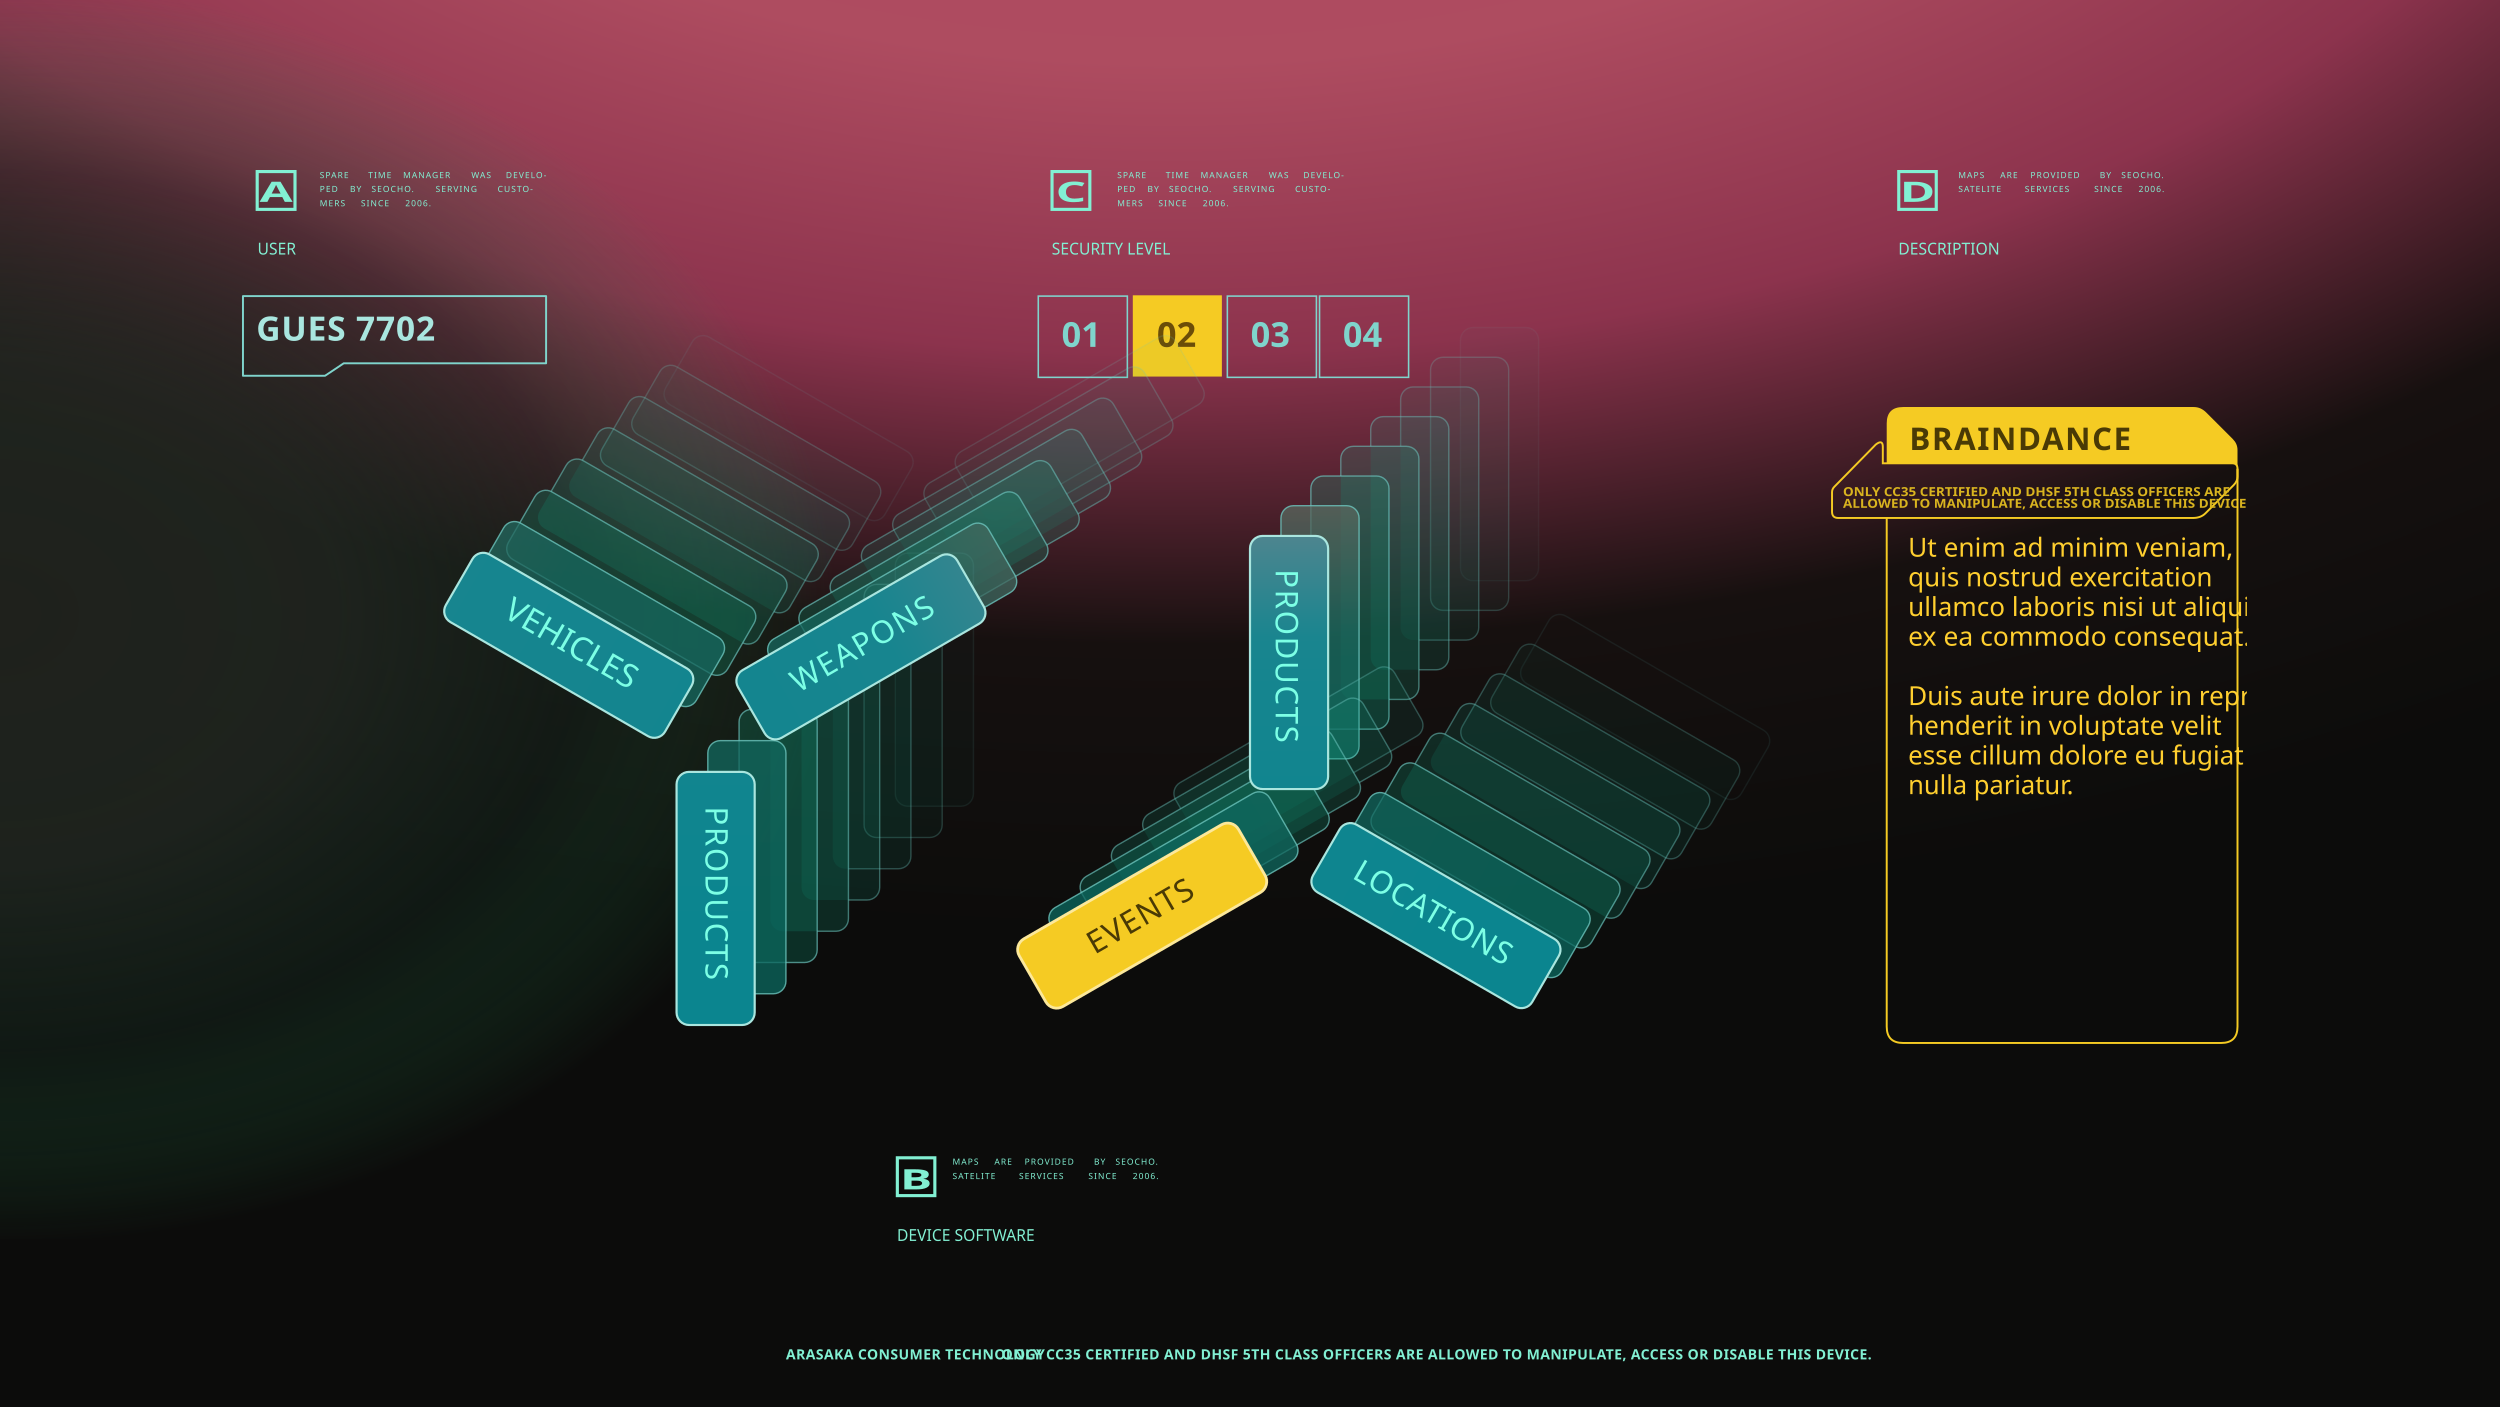
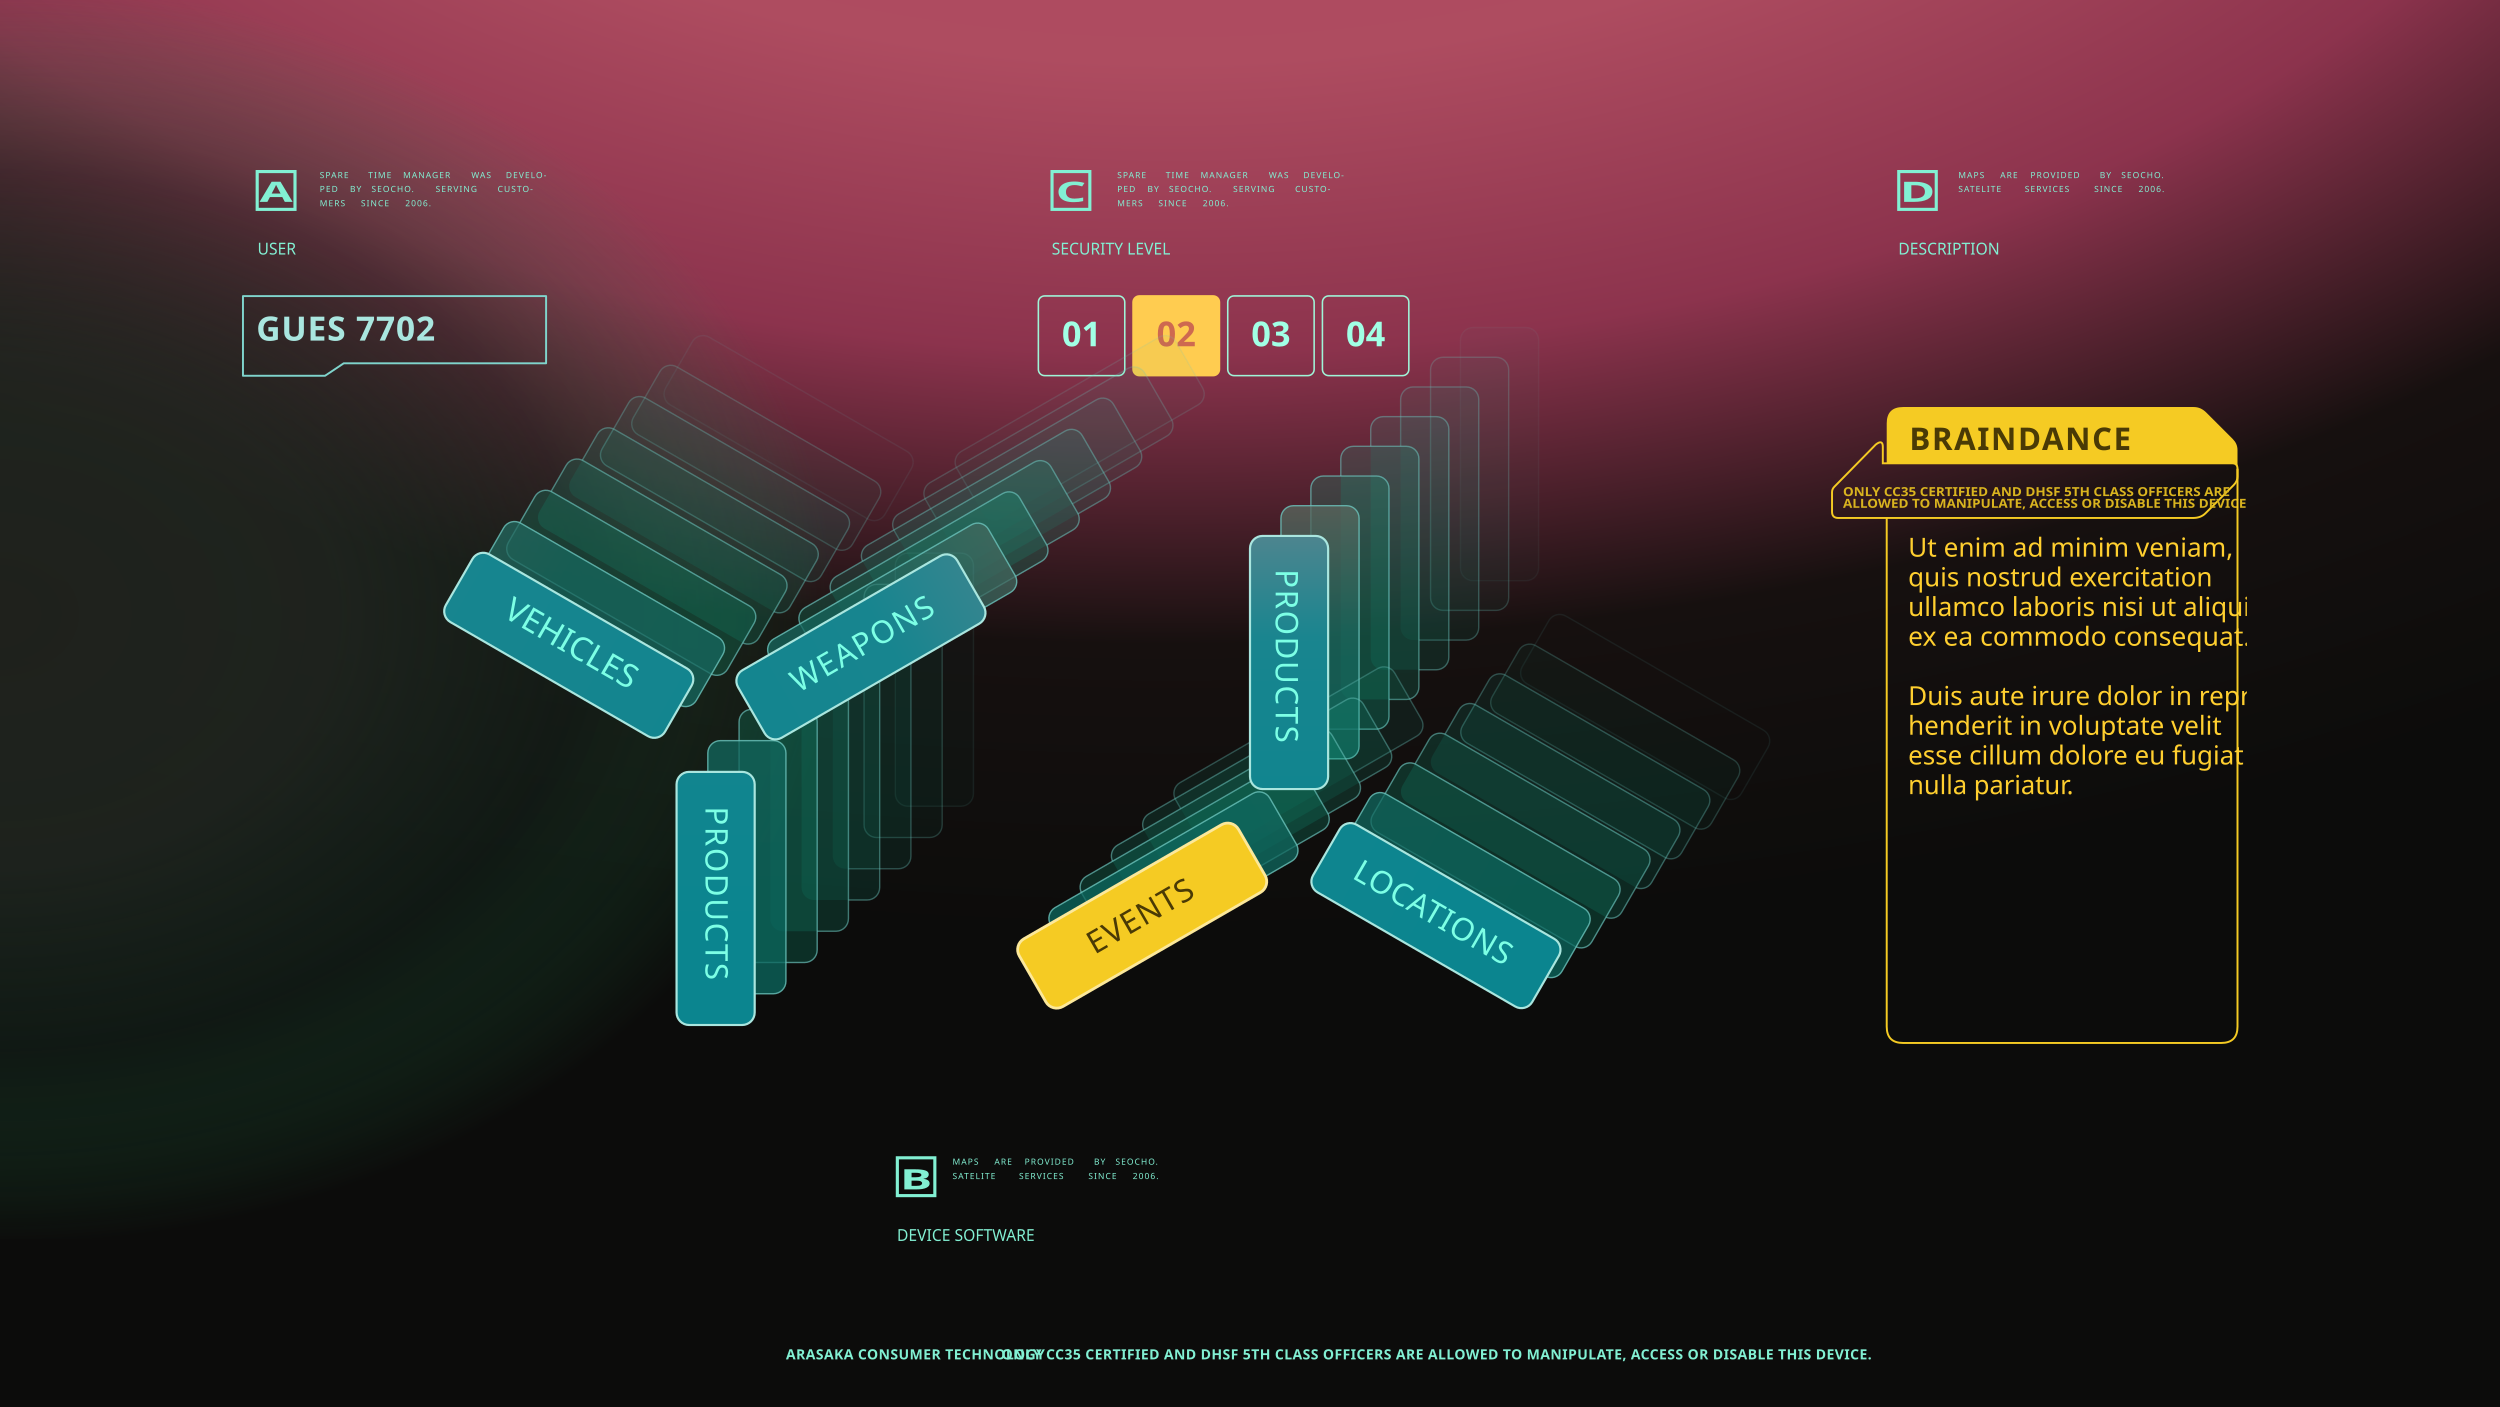
<svg xmlns="http://www.w3.org/2000/svg" width="1600" height="900" viewBox="0 0 1600 900">
  <defs>
    <radialGradient id="bloom" cx="0.469" cy="-0.356" r="1">
      <stop offset="0" stop-color="#ad465f" />
      <stop offset="0.2" stop-color="#ad465f" />
      <stop offset="0.4" stop-color="#ae4c60" />
      <stop offset="0.6" stop-color="#8c334d" />
      <stop offset="0.8" stop-color="#16100f" />
      <stop offset="1" stop-color="#0c0c0b" />
    </radialGradient>
    <radialGradient id="leftwash" cx="0" cy="0.5" r="0.5">
      <stop offset="0" stop-color="#1f211c" />
      <stop offset="0.4" stop-color="#202620" stop-opacity="0.85" />
      <stop offset="0.7" stop-color="#15281e" stop-opacity="0.45" />
      <stop offset="1" stop-color="#26884f" stop-opacity="0" />
    </radialGradient>
    <rect id="card" x="-81" y="-25" width="162" height="50" rx="8" />
    <rect id="badge" width="57" height="52" />
    <clipPath id="fan-left-extrude-clip">
      <rect x="296" y="206" width="484" height="436">
        <animate id="fan-left-extrude" attributeName="width" from="0" to="484" begin="0s" dur="0.45s" calcMode="spline" keyTimes="0;1" keySplines="0.33 1 0.68 1" fill="freeze" />
      </rect>
    </clipPath>
    <clipPath id="fan-right-extrude-clip">
      <rect x="663" y="200" width="480" height="435">
        <animate id="fan-right-extrude" attributeName="width" from="0" to="480" begin="0s" dur="0.45s" calcMode="spline" keyTimes="0;1" keySplines="0.33 1 0.68 1" fill="freeze" />
      </rect>
    </clipPath>
    <clipPath id="panel-extrude-clip">
      <rect x="1166" y="255" width="272" height="418">
        <animate id="panel-extrude" attributeName="width" from="0" to="272" begin="0.25s" dur="0.35s" calcMode="spline" keyTimes="0;1" keySplines="0.33 1 0.68 1" fill="freeze" />
        <set attributeName="width" to="0" begin="0s" end="panel-extrude.begin" />
      </rect>
    </clipPath>
    <linearGradient id="u-vehicles" gradientUnits="userSpaceOnUse" x1="-81" y1="0" x2="81" y2="0">
      <stop offset="0" stop-color="#17858f" />
      <stop offset="0.1" stop-color="#16858f" />
      <stop offset="0.2" stop-color="#16858f" />
      <stop offset="0.3" stop-color="#16858f" />
      <stop offset="0.4" stop-color="#15858f" />
      <stop offset="0.5" stop-color="#15858f" />
      <stop offset="0.6" stop-color="#15858f" />
      <stop offset="0.7" stop-color="#14858f" />
      <stop offset="0.8" stop-color="#14858f" />
      <stop offset="0.9" stop-color="#14858f" />
      <stop offset="1" stop-color="#13858f" />
    </linearGradient>
    <linearGradient id="u-weapons" gradientUnits="userSpaceOnUse" x1="-81" y1="0" x2="81" y2="0">
      <stop offset="0" stop-color="#14858f" />
      <stop offset="0.1" stop-color="#14858f" />
      <stop offset="0.2" stop-color="#15858f" />
      <stop offset="0.3" stop-color="#15858f" />
      <stop offset="0.4" stop-color="#16858f" />
      <stop offset="0.5" stop-color="#17858f" />
      <stop offset="0.6" stop-color="#17858f" />
      <stop offset="0.7" stop-color="#1d858f" />
      <stop offset="0.8" stop-color="#25858f" />
      <stop offset="0.9" stop-color="#2c858f" />
      <stop offset="1" stop-color="#33858f" />
    </linearGradient>
    <linearGradient id="u-products_l" gradientUnits="userSpaceOnUse" x1="-81" y1="0" x2="81" y2="0">
      <stop offset="0" stop-color="#11858f" />
      <stop offset="0.1" stop-color="#10858f" />
      <stop offset="0.2" stop-color="#0f858f" />
      <stop offset="0.3" stop-color="#0e858f" />
      <stop offset="0.4" stop-color="#0d858f" />
      <stop offset="0.5" stop-color="#0c858f" />
      <stop offset="0.6" stop-color="#0b858f" />
      <stop offset="0.7" stop-color="#0b858f" />
      <stop offset="0.8" stop-color="#0b858f" />
      <stop offset="0.9" stop-color="#0b858f" />
      <stop offset="1" stop-color="#0b858f" />
    </linearGradient>
    <linearGradient id="u-products_r" gradientUnits="userSpaceOnUse" x1="-81" y1="0" x2="81" y2="0">
      <stop offset="0" stop-color="#4d858f" />
      <stop offset="0.1" stop-color="#40858f" />
      <stop offset="0.2" stop-color="#33858f" />
      <stop offset="0.3" stop-color="#26858f" />
      <stop offset="0.4" stop-color="#1a858f" />
      <stop offset="0.5" stop-color="#17858f" />
      <stop offset="0.6" stop-color="#15858f" />
      <stop offset="0.7" stop-color="#14858f" />
      <stop offset="0.8" stop-color="#13858f" />
      <stop offset="0.9" stop-color="#12858f" />
      <stop offset="1" stop-color="#11858f" />
    </linearGradient>
    <linearGradient id="u-locations" gradientUnits="userSpaceOnUse" x1="-81" y1="0" x2="81" y2="0">
      <stop offset="0" stop-color="#0e858f" />
      <stop offset="0.1" stop-color="#0e858f" />
      <stop offset="0.2" stop-color="#0d858f" />
      <stop offset="0.3" stop-color="#0d858f" />
      <stop offset="0.4" stop-color="#0c858f" />
      <stop offset="0.5" stop-color="#0b858f" />
      <stop offset="0.6" stop-color="#0b858f" />
      <stop offset="0.7" stop-color="#0b858f" />
      <stop offset="0.8" stop-color="#0b858f" />
      <stop offset="0.9" stop-color="#0b858f" />
      <stop offset="1" stop-color="#0b858f" />
    </linearGradient>
    <linearGradient id="u-events" gradientUnits="userSpaceOnUse" x1="-81" y1="0" x2="81" y2="0">
      <stop offset="0" stop-color="#0b858f" />
      <stop offset="0.1" stop-color="#0b858f" />
      <stop offset="0.2" stop-color="#0b858f" />
      <stop offset="0.3" stop-color="#0b858f" />
      <stop offset="0.4" stop-color="#0b858f" />
      <stop offset="0.5" stop-color="#0c858f" />
      <stop offset="0.6" stop-color="#0c858f" />
      <stop offset="0.7" stop-color="#0d858f" />
      <stop offset="0.8" stop-color="#0d858f" />
      <stop offset="0.9" stop-color="#0e858f" />
      <stop offset="1" stop-color="#0e858f" />
    </linearGradient>
    <linearGradient id="cv-nearest-vehicles" gradientUnits="userSpaceOnUse" x1="-81" y1="0" x2="81" y2="0">
      <stop offset="0" stop-color="#23685e" />
      <stop offset="0.1" stop-color="#1f685e" />
      <stop offset="0.2" stop-color="#1b685e" />
      <stop offset="0.3" stop-color="#17685e" />
      <stop offset="0.4" stop-color="#17685e" />
      <stop offset="0.5" stop-color="#17685e" />
      <stop offset="0.6" stop-color="#16685e" />
      <stop offset="0.7" stop-color="#16685e" />
      <stop offset="0.8" stop-color="#15685e" />
      <stop offset="0.9" stop-color="#15685e" />
      <stop offset="1" stop-color="#15685e" />
    </linearGradient>
    <linearGradient id="cv-nearest-weapons" gradientUnits="userSpaceOnUse" x1="-81" y1="0" x2="81" y2="0">
      <stop offset="0" stop-color="#15685e" />
      <stop offset="0.1" stop-color="#16685e" />
      <stop offset="0.2" stop-color="#16685e" />
      <stop offset="0.3" stop-color="#17685e" />
      <stop offset="0.4" stop-color="#19685e" />
      <stop offset="0.5" stop-color="#20685e" />
      <stop offset="0.6" stop-color="#27685e" />
      <stop offset="0.7" stop-color="#2e685e" />
      <stop offset="0.8" stop-color="#35685e" />
      <stop offset="0.9" stop-color="#3c685e" />
      <stop offset="1" stop-color="#43685e" />
    </linearGradient>
    <linearGradient id="cv-nearest-left_products" gradientUnits="userSpaceOnUse" x1="-81" y1="0" x2="81" y2="0">
      <stop offset="0" stop-color="#12685e" />
      <stop offset="0.1" stop-color="#11685e" />
      <stop offset="0.2" stop-color="#10685e" />
      <stop offset="0.3" stop-color="#0f685e" />
      <stop offset="0.4" stop-color="#0e685e" />
      <stop offset="0.5" stop-color="#0d685e" />
      <stop offset="0.6" stop-color="#0c685e" />
      <stop offset="0.7" stop-color="#0b685e" />
      <stop offset="0.8" stop-color="#0b685e" />
      <stop offset="0.9" stop-color="#0b685e" />
      <stop offset="1" stop-color="#0b685e" />
    </linearGradient>
    <linearGradient id="cv-nearest-right_products" gradientUnits="userSpaceOnUse" x1="-81" y1="0" x2="81" y2="0">
      <stop offset="0" stop-color="#5b685e" />
      <stop offset="0.1" stop-color="#4e685e" />
      <stop offset="0.2" stop-color="#42685e" />
      <stop offset="0.3" stop-color="#35685e" />
      <stop offset="0.4" stop-color="#28685e" />
      <stop offset="0.5" stop-color="#1c685e" />
      <stop offset="0.6" stop-color="#17685e" />
      <stop offset="0.7" stop-color="#16685e" />
      <stop offset="0.8" stop-color="#15685e" />
      <stop offset="0.9" stop-color="#13685e" />
      <stop offset="1" stop-color="#12685e" />
    </linearGradient>
    <linearGradient id="cv-nearest-events" gradientUnits="userSpaceOnUse" x1="-81" y1="0" x2="81" y2="0">
      <stop offset="0" stop-color="#0b685e" />
      <stop offset="0.1" stop-color="#0b685e" />
      <stop offset="0.2" stop-color="#0c685e" />
      <stop offset="0.3" stop-color="#0c685e" />
      <stop offset="0.4" stop-color="#0d685e" />
      <stop offset="0.5" stop-color="#0d685e" />
      <stop offset="0.6" stop-color="#0e685e" />
      <stop offset="0.7" stop-color="#0e685e" />
      <stop offset="0.8" stop-color="#0f685e" />
      <stop offset="0.9" stop-color="#0f685e" />
      <stop offset="1" stop-color="#10685e" />
    </linearGradient>
    <linearGradient id="cv-nearest-locations" gradientUnits="userSpaceOnUse" x1="-81" y1="0" x2="81" y2="0">
      <stop offset="0" stop-color="#10685e" />
      <stop offset="0.1" stop-color="#0f685e" />
      <stop offset="0.2" stop-color="#0e685e" />
      <stop offset="0.3" stop-color="#0e685e" />
      <stop offset="0.4" stop-color="#0d685e" />
      <stop offset="0.5" stop-color="#0d685e" />
      <stop offset="0.6" stop-color="#0c685e" />
      <stop offset="0.7" stop-color="#0b685e" />
      <stop offset="0.8" stop-color="#0b685e" />
      <stop offset="0.9" stop-color="#0b685e" />
      <stop offset="1" stop-color="#0b685e" />
    </linearGradient>
    <mask id="cy-occlude-vehicles-d3" maskUnits="userSpaceOnUse" maskContentUnits="userSpaceOnUse" x="0" y="0" width="1600" height="900" style="mask-type:luminance">
      <rect x="0" y="0" width="1600" height="900" fill="#fff" />
      <use href="#card" transform="translate(404 373) rotate(30)" fill="#000" stroke="none" />
    </mask>
    <mask id="cy-occlude-vehicles-d4plus" maskUnits="userSpaceOnUse" maskContentUnits="userSpaceOnUse" x="0" y="0" width="1600" height="900" style="mask-type:luminance">
      <rect x="0" y="0" width="1600" height="900" fill="#fff" />
      <use href="#card" transform="translate(404 373) rotate(30)" fill="#000" stroke="none" />
      <use href="#card" transform="translate(424 353) rotate(30)" fill="#000" stroke="none" />
    </mask>
    <mask id="cy-occlude-weapons-d3" maskUnits="userSpaceOnUse" maskContentUnits="userSpaceOnUse" x="0" y="0" width="1600" height="900" style="mask-type:luminance">
      <rect x="0" y="0" width="1600" height="900" fill="#fff" />
      <use href="#card" transform="translate(591 374) rotate(-30)" fill="#000" stroke="none" />
    </mask>
    <mask id="cy-occlude-weapons-d4plus" maskUnits="userSpaceOnUse" maskContentUnits="userSpaceOnUse" x="0" y="0" width="1600" height="900" style="mask-type:luminance">
      <rect x="0" y="0" width="1600" height="900" fill="#fff" />
      <use href="#card" transform="translate(591 374) rotate(-30)" fill="#000" stroke="none" />
      <use href="#card" transform="translate(611 354) rotate(-30)" fill="#000" stroke="none" />
    </mask>
    <mask id="cy-occlude-left_products-d3" maskUnits="userSpaceOnUse" maskContentUnits="userSpaceOnUse" x="0" y="0" width="1600" height="900" style="mask-type:luminance">
      <rect x="0" y="0" width="1600" height="900" fill="#fff" />
      <use href="#card" transform="translate(498 535) rotate(90)" fill="#000" stroke="none" />
    </mask>
    <mask id="cy-occlude-left_products-d4plus" maskUnits="userSpaceOnUse" maskContentUnits="userSpaceOnUse" x="0" y="0" width="1600" height="900" style="mask-type:luminance">
      <rect x="0" y="0" width="1600" height="900" fill="#fff" />
      <use href="#card" transform="translate(498 535) rotate(90)" fill="#000" stroke="none" />
      <use href="#card" transform="translate(518 515) rotate(90)" fill="#000" stroke="none" />
    </mask>
    <mask id="cy-occlude-right_products-d3" maskUnits="userSpaceOnUse" maskContentUnits="userSpaceOnUse" x="0" y="0" width="1600" height="900" style="mask-type:luminance">
      <rect x="0" y="0" width="1600" height="900" fill="#fff" />
      <use href="#card" transform="translate(863.95 385.65) rotate(90)" fill="#000" stroke="none" />
    </mask>
    <mask id="cy-occlude-right_products-d4plus" maskUnits="userSpaceOnUse" maskContentUnits="userSpaceOnUse" x="0" y="0" width="1600" height="900" style="mask-type:luminance">
      <rect x="0" y="0" width="1600" height="900" fill="#fff" />
      <use href="#card" transform="translate(863.95 385.65) rotate(90)" fill="#000" stroke="none" />
      <use href="#card" transform="translate(883.1 366.65) rotate(90)" fill="#000" stroke="none" />
    </mask>
    <mask id="cy-occlude-events-d3" maskUnits="userSpaceOnUse" maskContentUnits="userSpaceOnUse" x="0" y="0" width="1600" height="900" style="mask-type:luminance">
      <rect x="0" y="0" width="1600" height="900" fill="#fff" />
      <use href="#card" transform="translate(771 546) rotate(-30)" fill="#000" stroke="none" />
    </mask>
    <mask id="cy-occlude-events-d4plus" maskUnits="userSpaceOnUse" maskContentUnits="userSpaceOnUse" x="0" y="0" width="1600" height="900" style="mask-type:luminance">
      <rect x="0" y="0" width="1600" height="900" fill="#fff" />
      <use href="#card" transform="translate(771 546) rotate(-30)" fill="#000" stroke="none" />
      <use href="#card" transform="translate(791 526) rotate(-30)" fill="#000" stroke="none" />
    </mask>
    <mask id="cy-occlude-locations-d3" maskUnits="userSpaceOnUse" maskContentUnits="userSpaceOnUse" x="0" y="0" width="1600" height="900" style="mask-type:luminance">
      <rect x="0" y="0" width="1600" height="900" fill="#fff" />
      <use href="#card" transform="translate(957.15 547.45) rotate(30)" fill="#000" stroke="none" />
    </mask>
    <mask id="cy-occlude-locations-d4plus" maskUnits="userSpaceOnUse" maskContentUnits="userSpaceOnUse" x="0" y="0" width="1600" height="900" style="mask-type:luminance">
      <rect x="0" y="0" width="1600" height="900" fill="#fff" />
      <use href="#card" transform="translate(957.15 547.45) rotate(30)" fill="#000" stroke="none" />
      <use href="#card" transform="translate(976.3 528.45) rotate(30)" fill="#000" stroke="none" />
    </mask>
  </defs>
  <rect width="1600" height="900" fill="#0c0c0b" />
  <rect width="1600" height="929" fill="url(#bloom)" />
  <rect x="0" y="-7" width="1070" height="800" fill="url(#leftwash)" />
  <g font-family="Rajdhani" fill="#7fd4cc">
    <g font-family="Krona One" font-size="5.46" font-weight="400" letter-spacing="0.64" fill="#82f0d3">
      <text x="204.6" y="114">SPARE <tspan x="235.67">TIME</tspan>
        <tspan x="257.95">MANAGER</tspan>
        <tspan x="301.65">WAS</tspan>
        <tspan x="323.73">DEVELO-</tspan>
      </text>
      <text x="204.6" y="122.9">PED <tspan x="223.96">BY</tspan>
        <tspan x="237.71">SEOCHO.</tspan>
        <tspan x="278.77">SERVING</tspan>
        <tspan x="318.45">CUSTO-</tspan>
      </text>
      <text x="204.6" y="132">MERS <tspan x="230.97">SINCE</tspan>
        <tspan x="259.36">2006.</tspan>
      </text>
      <text x="715" y="114">SPARE <tspan x="746.07">TIME</tspan>
        <tspan x="768.35">MANAGER</tspan>
        <tspan x="812.05">WAS</tspan>
        <tspan x="834.13">DEVELO-</tspan>
      </text>
      <text x="715" y="122.9">PED <tspan x="734.36">BY</tspan>
        <tspan x="748.11">SEOCHO.</tspan>
        <tspan x="789.17">SERVING</tspan>
        <tspan x="828.85">CUSTO-</tspan>
      </text>
      <text x="715" y="132">MERS <tspan x="741.37">SINCE</tspan>
        <tspan x="769.76">2006.</tspan>
      </text>
      <text x="1253.3" y="114">MAPS <tspan x="1280.1">ARE</tspan>
        <tspan x="1299.44">PROVIDED</tspan>
        <tspan x="1343.83">BY</tspan>
        <tspan x="1357.58">SEOCHO.</tspan>
      </text>
      <text x="1253.3" y="122.9">SATELITE <tspan x="1295.84">SERVICES</tspan>
        <tspan x="1340.25">SINCE</tspan>
        <tspan x="1368.64">2006.</tspan>
      </text>
    </g>
    <g fill="none" stroke="#82f0d3" stroke-width="2">
      <rect x="164.6" y="109.8" width="24.2" height="24.2" />
      <rect x="673.3" y="109.8" width="24.2" height="24.2" />
      <rect x="1215.2" y="109.8" width="24" height="24.2" />
    </g>
    <g font-size="18" font-weight="600" text-anchor="middle" fill="#82f0d3">
      <text transform="translate(176.7 129.2) scale(1.7 1)">A</text>
      <text transform="translate(685.4 129.2) scale(1.7 1)">C</text>
      <text transform="translate(1227.2 129.2) scale(1.7 1)">D</text>
    </g>
    <g font-family="Michroma" font-size="10.56" font-weight="400" fill="#82f0d3">
      <text transform="translate(164.8 162.9) scale(0.95 1)">USER</text>
      <text transform="translate(673.1 162.9) scale(0.95 1)">SECURITY LEVEL</text>
      <text transform="translate(1214.9 162.9) scale(0.95 1)">DESCRIPTION</text>
    </g>
  </g>
  <path d="M 155.5,189.5 H 349.5 V 232.5 H 220 L 208,240.5 H 155.5 Z" fill="none" stroke="#7fd4cc" stroke-width="1.25" stroke-linejoin="round" />
  <text x="164" y="218" font-family="Rajdhani" font-size="21.5" font-weight="600" letter-spacing="0.5" fill="#a9e6df">GUES 7702</text>
  <g font-family="Rajdhani" font-size="22" font-weight="600" text-anchor="middle">
-     <use href="#badge" x="664.5" y="189.5" fill="none" stroke="#7fd4cc" stroke-width="1" />
-     <text x="692" y="222" fill="#7fd4cc">01</text>
-     <use href="#badge" x="725" y="189" fill="#f5cb23" />
-     <text x="753" y="222" fill="#6b4d08">02</text>
-     <use href="#badge" x="785.5" y="189.5" fill="none" stroke="#7fd4cc" stroke-width="1" />
-     <text x="813" y="222" fill="#7fd4cc">03</text>
-     <use href="#badge" x="844.5" y="189.5" fill="none" stroke="#7fd4cc" stroke-width="1" />
-     <text x="872" y="222" fill="#7fd4cc">04</text>
+     <rect x="664.55" y="189.4" width="55.3" height="51" rx="4" fill="none" stroke="#9ff5d8" stroke-width="1" />
+     <text x="692.20" y="221.6" fill="#a1ffe5">01</text>
+     <rect x="724.65" y="188.9" width="56.3" height="52" rx="4.5" fill="#ffcc50" />
+     <text x="752.80" y="221.6" fill="#ce6950">02</text>
+     <rect x="785.75" y="189.4" width="55.3" height="51" rx="4" fill="none" stroke="#9ff5d8" stroke-width="1" />
+     <text x="813.40" y="221.6" fill="#a1ffe5">03</text>
+     <rect x="846.35" y="189.4" width="55.3" height="51" rx="4" fill="none" stroke="#9ff5d8" stroke-width="1" />
+     <text x="874.00" y="221.6" fill="#a1ffe5">04</text>
  </g>
  <g fill="#0f9f80" stroke="#6cc4bd" stroke-width="0.9" clip-path="url(#fan-left-extrude-clip)">
    <g mask="url(#cy-occlude-vehicles-d4plus)">
      <use href="#card" transform="translate(504.7 274) rotate(30)" fill="none" stroke-opacity="0.09" />
    </g>
    <use href="#card" transform="translate(484 293) rotate(30)" fill-opacity="0.06" stroke-opacity="0.24" stroke="none" />
    <g mask="url(#cy-occlude-vehicles-d4plus)">
      <use href="#card" transform="translate(484 293) rotate(30)" fill-opacity="0.06" stroke-opacity="0.24" fill="none" />
    </g>
    <use href="#card" transform="translate(464 313) rotate(30)" fill-opacity="0.105" stroke-opacity="0.34" stroke="none" />
    <g mask="url(#cy-occlude-vehicles-d4plus)">
      <use href="#card" transform="translate(464 313) rotate(30)" fill-opacity="0.105" stroke-opacity="0.34" fill="none" />
    </g>
    <use href="#card" transform="translate(444 333) rotate(30)" fill-opacity="0.15" stroke-opacity="0.45" stroke="none" />
    <g mask="url(#cy-occlude-vehicles-d4plus)">
      <use href="#card" transform="translate(444 333) rotate(30)" fill-opacity="0.15" stroke-opacity="0.45" fill="none" />
    </g>
    <use href="#card" transform="translate(424 353) rotate(30)" fill-opacity="0.20" stroke-opacity="0.56" stroke="none" />
    <g mask="url(#cy-occlude-vehicles-d3)">
      <use href="#card" transform="translate(424 353) rotate(30)" fill-opacity="0.20" stroke-opacity="0.56" fill="none" />
    </g>
    <use href="#card" transform="translate(404 373) rotate(30)" fill-opacity="0.24" stroke-opacity="0.68" />
    <use href="#card" transform="translate(384 393) rotate(30)" fill="url(#cv-nearest-vehicles)" fill-opacity=".751" stroke-opacity="0.80" />
    <use href="#card" transform="translate(691 274) rotate(-30)" fill-opacity="0.035" stroke-opacity="0.16" stroke="none" />
    <g mask="url(#cy-occlude-weapons-d4plus)">
      <use href="#card" transform="translate(691 274) rotate(-30)" fill-opacity="0.035" stroke-opacity="0.16" fill="none" />
    </g>
    <use href="#card" transform="translate(671 294) rotate(-30)" fill-opacity="0.06" stroke-opacity="0.24" stroke="none" />
    <g mask="url(#cy-occlude-weapons-d4plus)">
      <use href="#card" transform="translate(671 294) rotate(-30)" fill-opacity="0.06" stroke-opacity="0.24" fill="none" />
    </g>
    <use href="#card" transform="translate(651 314) rotate(-30)" fill-opacity="0.105" stroke-opacity="0.34" stroke="none" />
    <g mask="url(#cy-occlude-weapons-d4plus)">
      <use href="#card" transform="translate(651 314) rotate(-30)" fill-opacity="0.105" stroke-opacity="0.34" fill="none" />
    </g>
    <use href="#card" transform="translate(631 334) rotate(-30)" fill-opacity="0.15" stroke-opacity="0.45" stroke="none" />
    <g mask="url(#cy-occlude-weapons-d4plus)">
      <use href="#card" transform="translate(631 334) rotate(-30)" fill-opacity="0.15" stroke-opacity="0.45" fill="none" />
    </g>
    <use href="#card" transform="translate(611 354) rotate(-30)" fill-opacity="0.20" stroke-opacity="0.56" stroke="none" />
    <g mask="url(#cy-occlude-weapons-d3)">
      <use href="#card" transform="translate(611 354) rotate(-30)" fill-opacity="0.20" stroke-opacity="0.56" fill="none" />
    </g>
    <use href="#card" transform="translate(591 374) rotate(-30)" fill-opacity="0.24" stroke-opacity="0.68" />
    <use href="#card" transform="translate(571 394) rotate(-30)" fill="url(#cv-nearest-weapons)" fill-opacity=".751" stroke-opacity="0.80" />
    <use href="#card" transform="translate(598 435) rotate(90)" fill-opacity="0.035" stroke-opacity="0.10" stroke="none" />
    <g mask="url(#cy-occlude-left_products-d4plus)">
      <use href="#card" transform="translate(598 435) rotate(90)" fill-opacity="0.035" stroke-opacity="0.10" fill="none" />
    </g>
    <use href="#card" transform="translate(578 455) rotate(90)" fill-opacity="0.06" stroke-opacity="0.24" stroke="none" />
    <g mask="url(#cy-occlude-left_products-d4plus)">
      <use href="#card" transform="translate(578 455) rotate(90)" fill-opacity="0.06" stroke-opacity="0.24" fill="none" />
    </g>
    <use href="#card" transform="translate(558 475) rotate(90)" fill-opacity="0.105" stroke-opacity="0.34" stroke="none" />
    <g mask="url(#cy-occlude-left_products-d4plus)">
      <use href="#card" transform="translate(558 475) rotate(90)" fill-opacity="0.105" stroke-opacity="0.34" fill="none" />
    </g>
    <use href="#card" transform="translate(538 495) rotate(90)" fill-opacity="0.15" stroke-opacity="0.45" stroke="none" />
    <g mask="url(#cy-occlude-left_products-d4plus)">
      <use href="#card" transform="translate(538 495) rotate(90)" fill-opacity="0.15" stroke-opacity="0.45" fill="none" />
    </g>
    <use href="#card" transform="translate(518 515) rotate(90)" fill-opacity="0.20" stroke-opacity="0.56" stroke="none" />
    <g mask="url(#cy-occlude-left_products-d3)">
      <use href="#card" transform="translate(518 515) rotate(90)" fill-opacity="0.20" stroke-opacity="0.56" fill="none" />
    </g>
    <use href="#card" transform="translate(498 535) rotate(90)" fill-opacity="0.24" stroke-opacity="0.68" />
    <use href="#card" transform="translate(478 555) rotate(90)" fill="url(#cv-nearest-left_products)" fill-opacity=".751" stroke-opacity="0.80" />
  </g>
  <g fill="#0f9f80" stroke="#6cc4bd" stroke-width="0.9" clip-path="url(#fan-right-extrude-clip)">
    <use href="#card" transform="translate(959.7 290.65) rotate(90)" fill-opacity="0.035" stroke-opacity="0.065" stroke="none" />
    <g mask="url(#cy-occlude-right_products-d4plus)">
      <use href="#card" transform="translate(959.7 290.65) rotate(90)" fill-opacity="0.035" stroke-opacity="0.065" fill="none" />
    </g>
    <use href="#card" transform="translate(940.55 309.65) rotate(90)" fill-opacity="0.06" stroke-opacity="0.24" stroke="none" />
    <g mask="url(#cy-occlude-right_products-d4plus)">
      <use href="#card" transform="translate(940.55 309.65) rotate(90)" fill-opacity="0.06" stroke-opacity="0.24" fill="none" />
    </g>
    <use href="#card" transform="translate(921.4 328.65) rotate(90)" fill-opacity="0.105" stroke-opacity="0.34" stroke="none" />
    <g mask="url(#cy-occlude-right_products-d4plus)">
      <use href="#card" transform="translate(921.4 328.65) rotate(90)" fill-opacity="0.105" stroke-opacity="0.34" fill="none" />
    </g>
    <use href="#card" transform="translate(902.25 347.65) rotate(90)" fill-opacity="0.15" stroke-opacity="0.45" stroke="none" />
    <g mask="url(#cy-occlude-right_products-d4plus)">
      <use href="#card" transform="translate(902.25 347.65) rotate(90)" fill-opacity="0.15" stroke-opacity="0.45" fill="none" />
    </g>
    <use href="#card" transform="translate(883.1 366.65) rotate(90)" fill-opacity="0.20" stroke-opacity="0.56" stroke="none" />
    <g mask="url(#cy-occlude-right_products-d3)">
      <use href="#card" transform="translate(883.1 366.65) rotate(90)" fill-opacity="0.20" stroke-opacity="0.56" fill="none" />
    </g>
    <use href="#card" transform="translate(863.95 385.65) rotate(90)" fill-opacity="0.24" stroke-opacity="0.68" />
    <use href="#card" transform="translate(844.8 404.65) rotate(90)" fill="url(#cv-nearest-right_products)" fill-opacity=".751" stroke-opacity="0.80" />
    <use href="#card" transform="translate(831 486) rotate(-30)" fill-opacity="0.105" stroke-opacity="0.34" stroke="none" />
    <g mask="url(#cy-occlude-events-d4plus)">
      <use href="#card" transform="translate(831 486) rotate(-30)" fill-opacity="0.105" stroke-opacity="0.34" fill="none" />
    </g>
    <use href="#card" transform="translate(811 506) rotate(-30)" fill-opacity="0.15" stroke-opacity="0.45" stroke="none" />
    <g mask="url(#cy-occlude-events-d4plus)">
      <use href="#card" transform="translate(811 506) rotate(-30)" fill-opacity="0.15" stroke-opacity="0.45" fill="none" />
    </g>
    <use href="#card" transform="translate(791 526) rotate(-30)" fill-opacity="0.20" stroke-opacity="0.56" stroke="none" />
    <g mask="url(#cy-occlude-events-d3)">
      <use href="#card" transform="translate(791 526) rotate(-30)" fill-opacity="0.20" stroke-opacity="0.56" fill="none" />
    </g>
    <use href="#card" transform="translate(771 546) rotate(-30)" fill-opacity="0.24" stroke-opacity="0.68" />
    <use href="#card" transform="translate(751 566) rotate(-30)" fill="url(#cv-nearest-events)" fill-opacity=".751" stroke-opacity="0.80" />
    <g mask="url(#cy-occlude-locations-d4plus)">
      <use href="#card" transform="translate(1052.9 452.45) rotate(30)" fill="none" stroke-opacity="0.09" />
    </g>
    <use href="#card" transform="translate(1033.75 471.45) rotate(30)" fill-opacity="0.06" stroke-opacity="0.24" stroke="none" />
    <g mask="url(#cy-occlude-locations-d4plus)">
      <use href="#card" transform="translate(1033.75 471.45) rotate(30)" fill-opacity="0.06" stroke-opacity="0.24" fill="none" />
    </g>
    <use href="#card" transform="translate(1014.6 490.45) rotate(30)" fill-opacity="0.105" stroke-opacity="0.34" stroke="none" />
    <g mask="url(#cy-occlude-locations-d4plus)">
      <use href="#card" transform="translate(1014.6 490.45) rotate(30)" fill-opacity="0.105" stroke-opacity="0.34" fill="none" />
    </g>
    <use href="#card" transform="translate(995.45 509.45) rotate(30)" fill-opacity="0.15" stroke-opacity="0.45" stroke="none" />
    <g mask="url(#cy-occlude-locations-d4plus)">
      <use href="#card" transform="translate(995.45 509.45) rotate(30)" fill-opacity="0.15" stroke-opacity="0.45" fill="none" />
    </g>
    <use href="#card" transform="translate(976.3 528.45) rotate(30)" fill-opacity="0.20" stroke-opacity="0.56" stroke="none" />
    <g mask="url(#cy-occlude-locations-d3)">
      <use href="#card" transform="translate(976.3 528.45) rotate(30)" fill-opacity="0.20" stroke-opacity="0.56" fill="none" />
    </g>
    <use href="#card" transform="translate(957.15 547.45) rotate(30)" fill-opacity="0.24" stroke-opacity="0.68" />
    <use href="#card" transform="translate(938 566.45) rotate(30)" fill="url(#cv-nearest-locations)" fill-opacity=".751" stroke-opacity="0.80" />
  </g>
  <g id="u-idle-face-field">
    <g transform="translate(364 413) rotate(30)">
      <use href="#card" fill="url(#u-vehicles)" stroke="none" />
    </g>
    <g transform="translate(551 414) rotate(-30)">
      <use href="#card" fill="url(#u-weapons)" stroke="none" />
    </g>
    <g transform="translate(458 575) rotate(90)">
      <use href="#card" fill="url(#u-products_l)" stroke="none" />
    </g>
    <g transform="translate(825 424) rotate(90)">
      <use href="#card" fill="url(#u-products_r)" stroke="none" />
    </g>
    <g transform="translate(919 586) rotate(30)">
      <use href="#card" fill="url(#u-locations)" stroke="none" />
    </g>
    <g transform="translate(731 586) rotate(-30)">
      <use href="#card" fill="url(#u-events)" stroke="none" />
    </g>
  </g>
  <g font-family="Rajdhani" text-anchor="middle">
    <g transform="translate(364 413) rotate(30)">
      <use href="#card" fill="none" stroke="#a9e6df" stroke-width="1.4" />
      <text x="0.83" y="5.25" font-size="21" font-weight="500" letter-spacing="0" fill="#7cffe5">VEHICLES</text>
    </g>
    <g transform="translate(551 414) rotate(-30)">
      <use href="#card" fill="none" stroke="#a9e6df" stroke-width="1.4" />
      <text x="1.67" y="5.67" font-size="20" font-weight="500" letter-spacing="1" fill="#7cffe5">WEAPONS</text>
    </g>
    <g transform="translate(458 575) rotate(90)">
      <use href="#card" fill="none" stroke="#a9e6df" stroke-width="1.4" />
      <text x="-3.33" y="6.50" font-size="20" font-weight="500" letter-spacing="1" fill="#7cffe5">PRODUCTS</text>
    </g>
    <g transform="translate(825 424) rotate(90)">
      <use href="#card" fill="none" stroke="#a9e6df" stroke-width="1.4" />
      <text x="-4.17" y="8.58" font-size="20" font-weight="500" letter-spacing="1" fill="#7cffe5">PRODUCTS</text>
    </g>
    <g transform="translate(731 586) rotate(-30)">
      <use href="#card" fill="#f5cb23" stroke="#fce89a" stroke-width="1.8" />
      <text x="-1.25" y="6.50" font-size="20" font-weight="500" letter-spacing="0.75" fill="#4a3a05">EVENTS</text>
    </g>
    <g transform="translate(919 586) rotate(30)">
      <use href="#card" fill="none" stroke="#a9e6df" stroke-width="1.4" />
      <text x="-2.50" y="6.08" font-size="20" font-weight="500" letter-spacing="0.5" fill="#7cffe5">LOCATIONS</text>
    </g>
  </g>
  <g clip-path="url(#panel-extrude-clip)">
    <path d="M 1218,260.5 H 1404 Q 1408.5,260.5 1412,264 L 1429,281 Q 1432,284 1432,288 V 300 Q 1432,296.5 1428.5,296.5 H 1207.5 V 271 Q 1207.5,260.5 1218,260.5 Z" fill="#f5cb23" />
    <text x="1222" y="288" font-family="Rajdhani" font-size="20" font-weight="600" letter-spacing="1" fill="#4a3a05">BRAINDANCE</text>
    <path d="M 1172.5,315 Q 1172.5,313 1174,311.5 L 1200.5,284.5 Q 1205,281 1205,286 V 296.5 H 1428.5 Q 1432,296.5 1432,300 V 305 Q 1432,308 1429.5,310.5 L 1411.5,328.5 Q 1408.5,331.5 1403.5,331.5 H 1176.5 Q 1172.5,331.5 1172.5,327.5 Z" fill="none" stroke="#f5cb23" stroke-width="1.25" />
    <g fill="#d9b41f" font-family="Rajdhani" font-size="8" font-weight="600">
      <text transform="translate(1179.5 317.5) scale(1.08 1)">ONLY CC35 CERTIFIED AND DHSF 5TH CLASS OFFICERS ARE</text>
      <text transform="translate(1179.5 325) scale(1.08 1)">ALLOWED TO MANIPULATE, ACCESS OR DISABLE THIS DEVICE.</text>
    </g>
    <path d="M 1432,300 V 657 Q 1432,667.5 1421.5,667.5 H 1218 Q 1207.5,667.5 1207.5,657 V 331.5" fill="none" stroke="#f5cb23" stroke-width="1.25" />
    <g fill="#ffcf2f" font-family="Rajdhani" font-size="16.8" font-weight="500">
      <text transform="translate(1221.2 356.25) scale(0.999 1)">Ut enim ad minim veniam,</text>
      <text transform="translate(1221.2 375.25) scale(0.99 1)">quis nostrud exercitation</text>
      <text transform="translate(1221.2 394.25) scale(0.994 1)">ullamco laboris nisi ut aliquip</text>
      <text transform="translate(1221.2 413.25) scale(1.009 1)">ex ea commodo consequat.</text>
      <text transform="translate(1221.2 451.25) scale(0.997 1)">Duis aute irure dolor in repre-</text>
      <text transform="translate(1221.2 470.25) scale(0.99 1)">henderit in voluptate velit</text>
      <text transform="translate(1221.2 489.25) scale(0.99 1)">esse cillum dolore eu fugiat</text>
      <text transform="translate(1221.2 508.25) scale(0.972 1)">nulla pariatur.</text>
    </g>
  </g>
  <g font-family="Rajdhani" fill="#7fd4cc">
    <g font-family="Krona One" font-size="5.46" font-weight="400" letter-spacing="0.64" fill="#82f0d3">
      <text x="609.6" y="745.4">MAPS <tspan x="636.4">ARE</tspan>
        <tspan x="655.74">PROVIDED</tspan>
        <tspan x="700.13">BY</tspan>
        <tspan x="713.88">SEOCHO.</tspan>
      </text>
      <text x="609.6" y="754.6">SATELITE <tspan x="652.14">SERVICES</tspan>
        <tspan x="696.55">SINCE</tspan>
        <tspan x="724.94">2006.</tspan>
      </text>
    </g>
    <rect x="574.3" y="741" width="24" height="24.2" fill="none" stroke="#82f0d3" stroke-width="2" />
    <text transform="translate(586.3 761.2) scale(1.7 1)" font-size="18" font-weight="600" text-anchor="middle" fill="#82f0d3">B</text>
    <text transform="translate(574.05 794.2) scale(0.95 1)" font-family="Michroma" font-size="10.56" font-weight="400" fill="#82f0d3">DEVICE SOFTWARE</text>
  </g>
  <g font-family="Rajdhani" font-size="9" font-weight="700" fill="#82f0d3">
    <text x="503" y="870" letter-spacing="0.25">ARASAKA CONSUMER TECHNOLOGY</text>
    <text x="641" y="870" letter-spacing="0.24">ONLY CC35 CERTIFIED AND DHSF 5TH CLASS OFFICERS ARE ALLOWED TO MANIPULATE, ACCESS OR DISABLE THIS DEVICE.</text>
  </g>
</svg>
